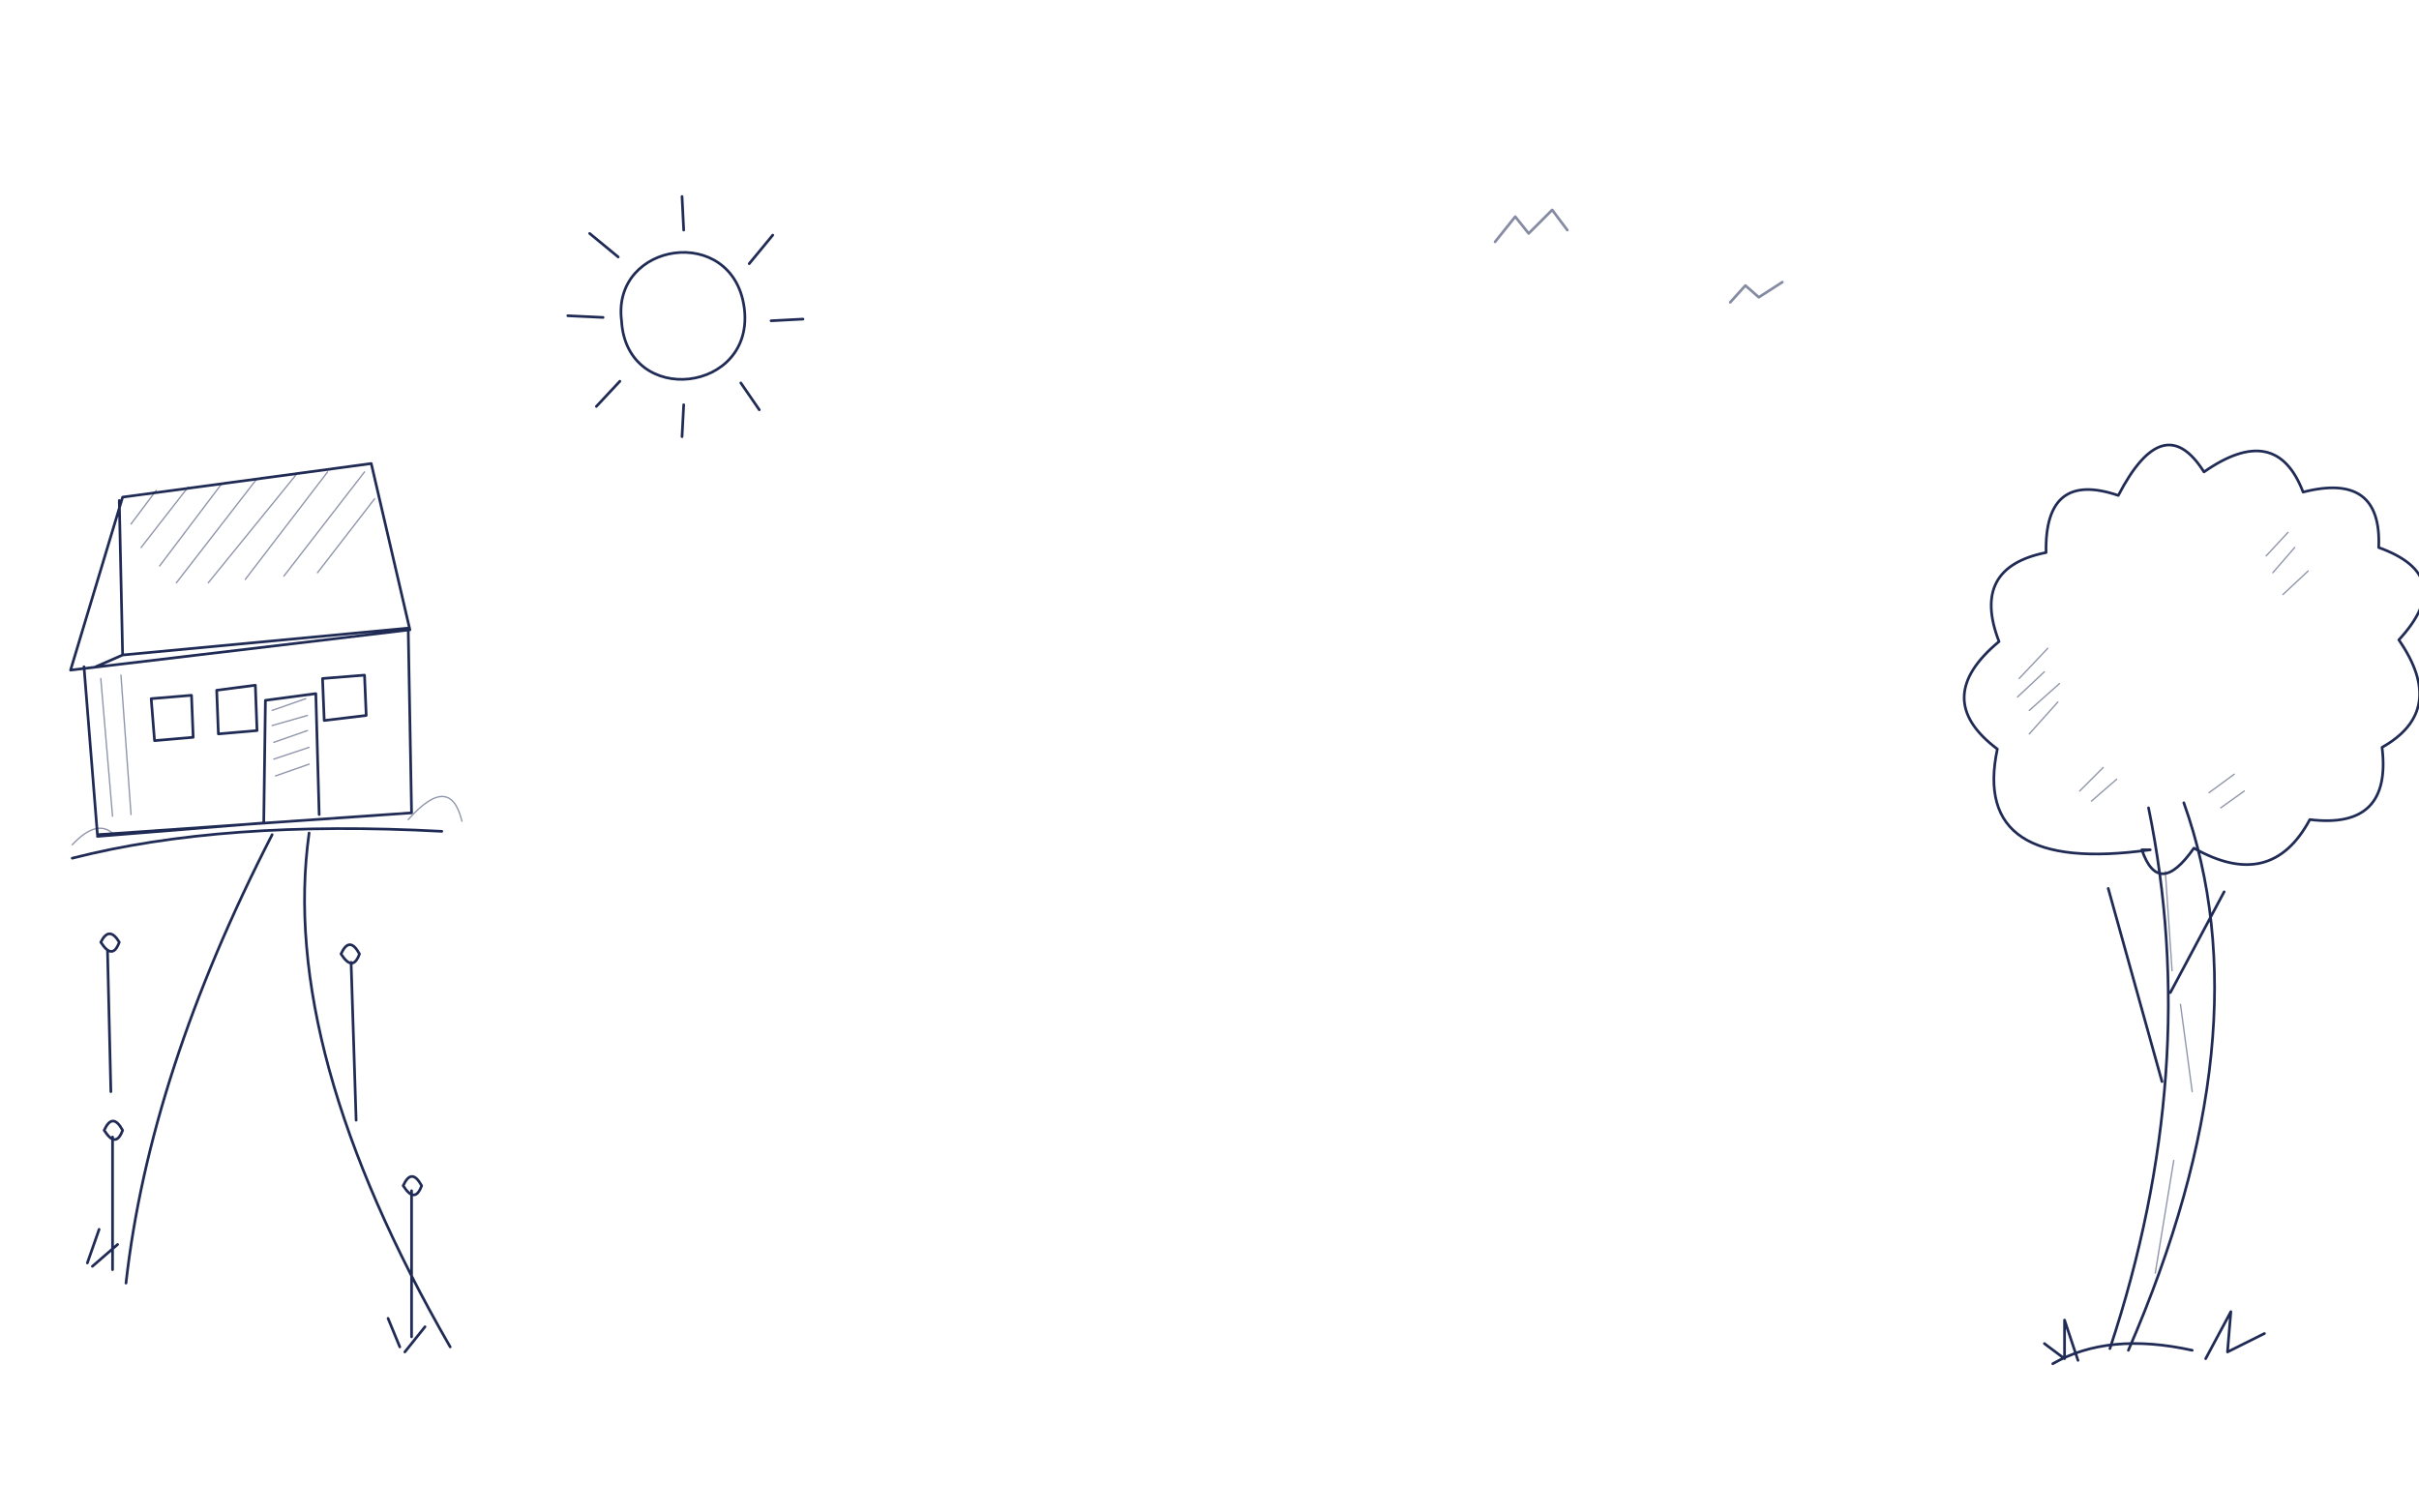
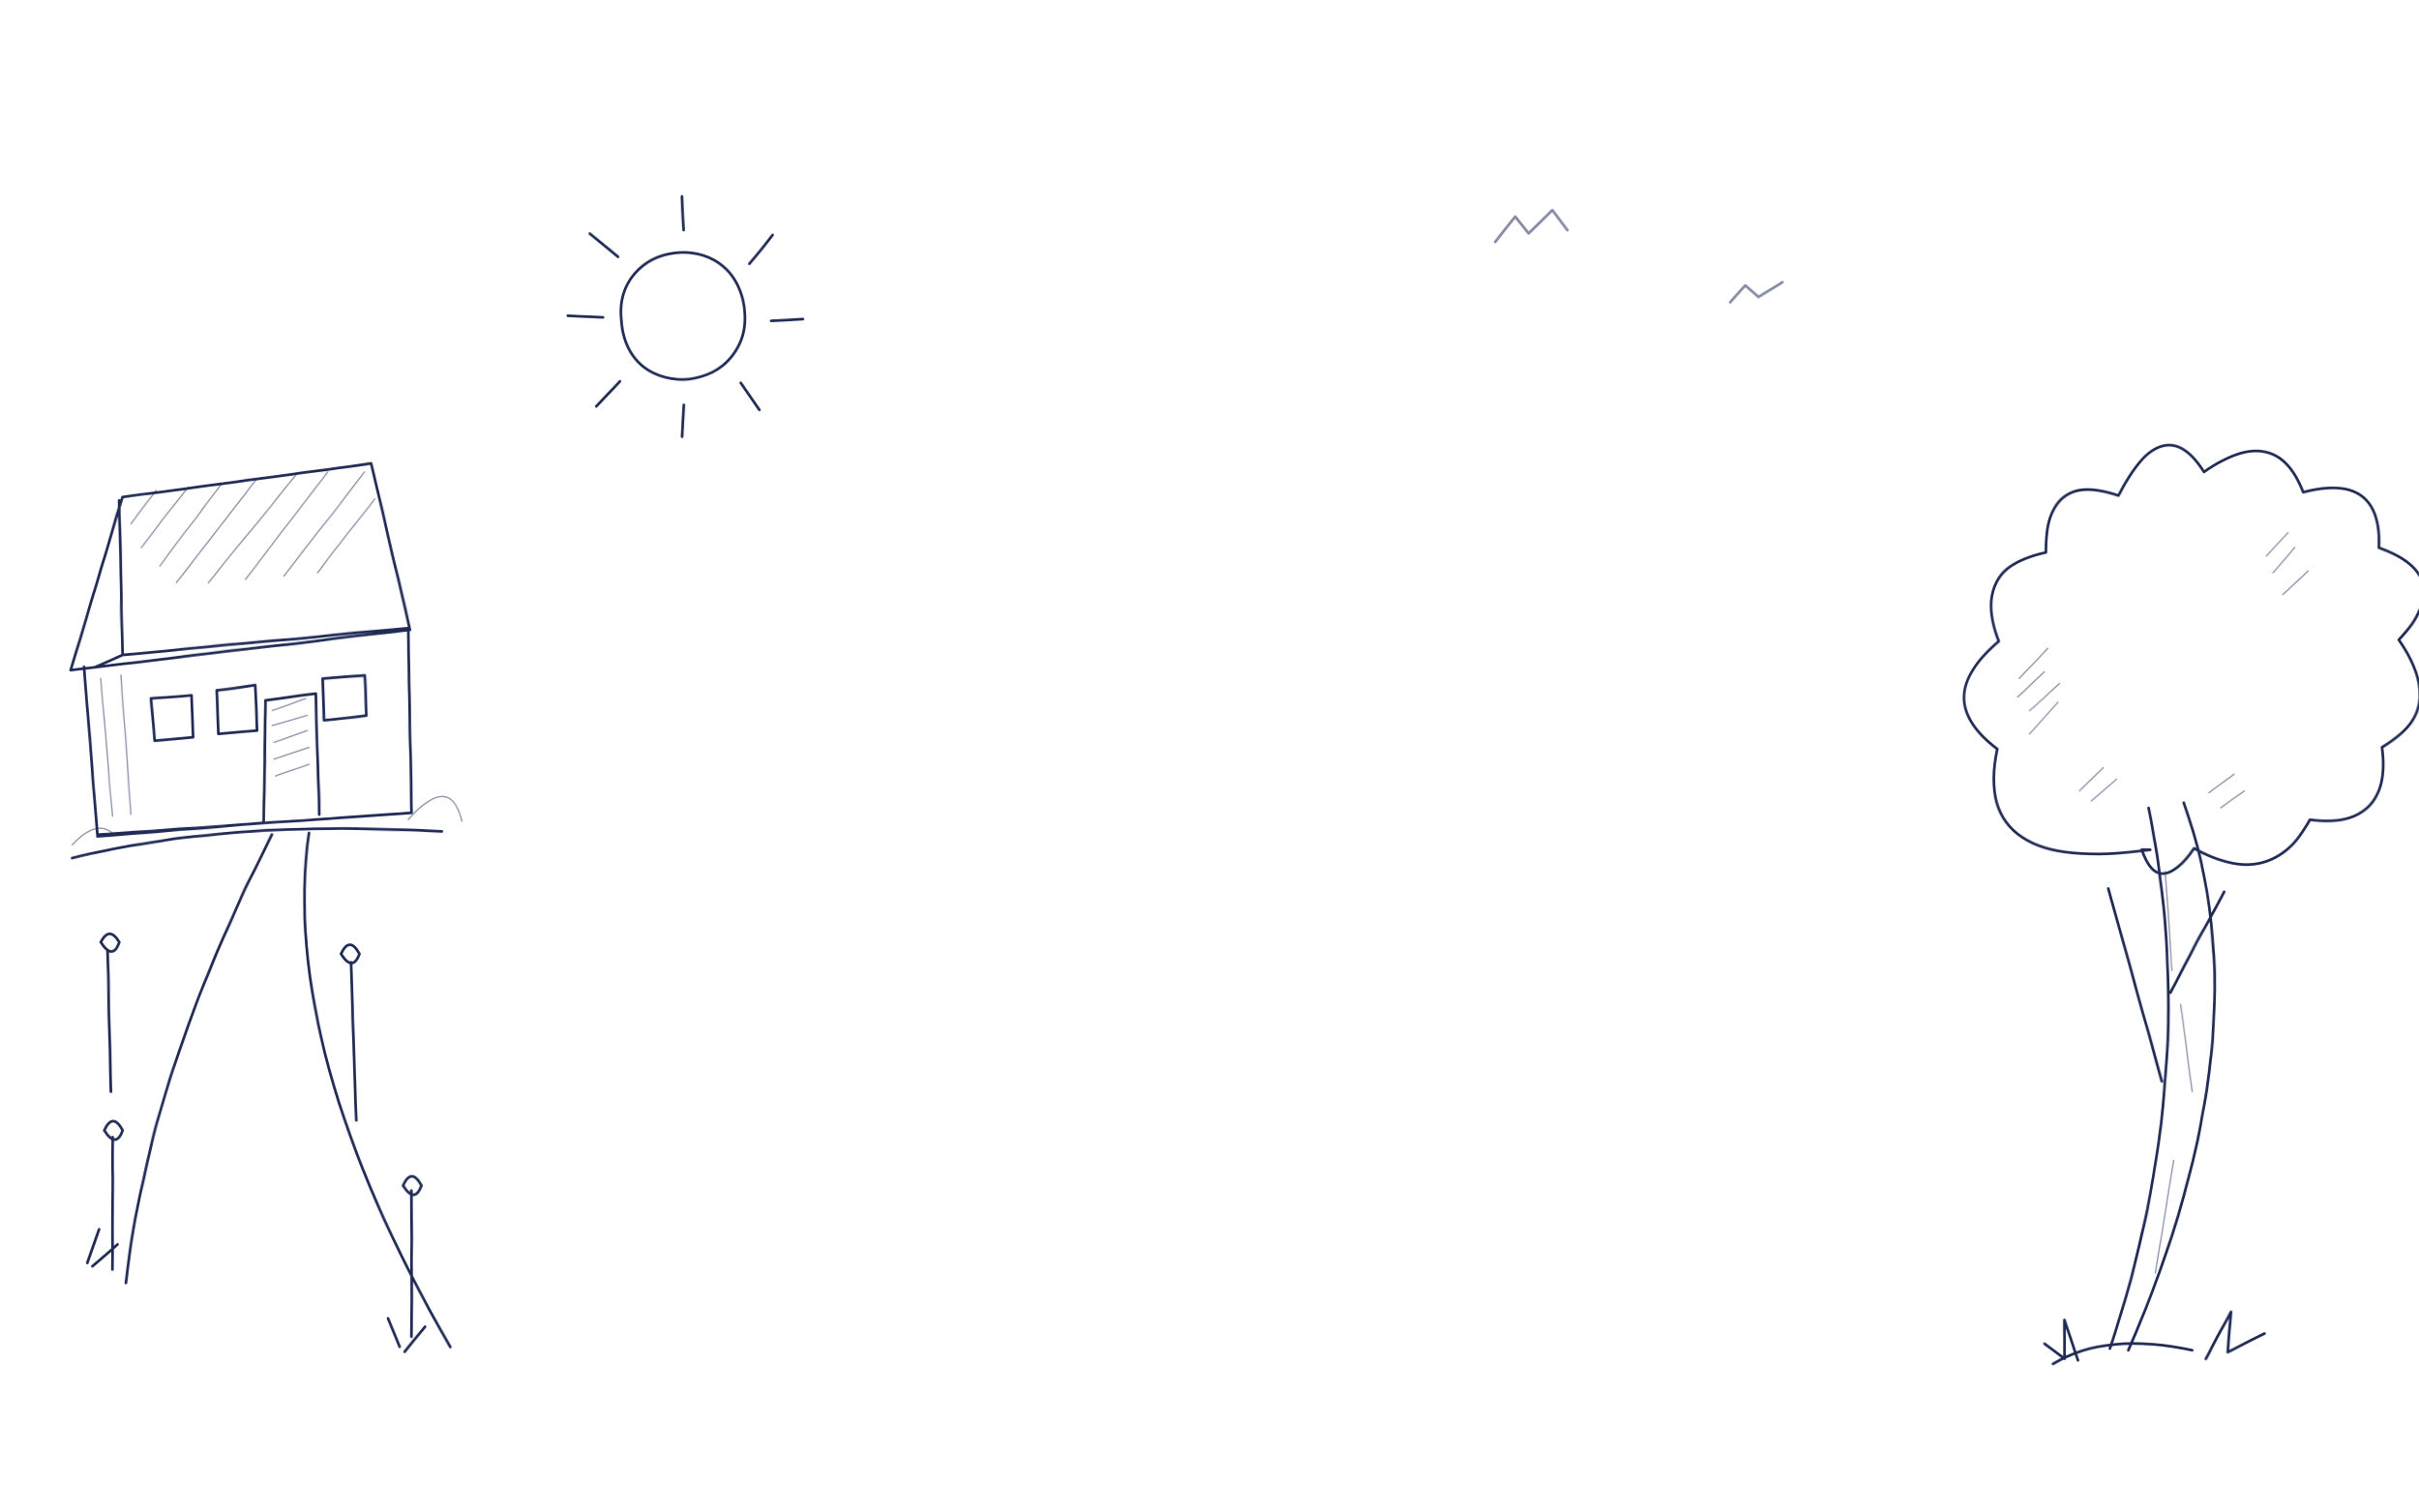
<svg xmlns="http://www.w3.org/2000/svg" viewBox="0 0 1440 900" fill="none" stroke="#202b55" stroke-width="1.6" stroke-linecap="round" stroke-linejoin="round">
-   <g transform="translate(28 258)">
-     <path d="M14 141 45 38 193 18 216 117 14 141M22 139 30 239 217 226 215 116M43 40l2 92 170-16M45 132l-16 7M30 240l99-8 1-73 30-4 2 72M62 158l2 25 23-2-1-25zM101 153l1 26 23-2-1-27zM164 146l1 25 25-3-1-24z" />
-     <path opacity=".5" stroke-width=".8" d="M50 54l15-20m-9 34 28-36m-17 47 37-49M77 89l48-62M96 89l52-64m-30 62 49-64m-26 62 48-62m-28 60 34-44M32 146l7 82m5-84 6 83M134 165l20-7m-20 16 21-6m-20 16 20-7m-20 17 21-7m-20 17 20-7M15 245q15-16 25-6M215 230q25-28 32 1" />
-     <path d="M15 253q90-23 220-16M134 239q-73 142-87 267M156 238q-18 129 84 306M36 308l2 84m-6-89q5-10 11 0-4 11-11 0M39 419v79m-5-83q5-11 11 0-4 11-11 0M181 315l3 94m-9-99q5-11 11 0-4 11-11 0M217 451v87m-5-90q5-11 11 0-4 11-11 0M24 494l7-20m-4 22 15-13M210 544l-7-17m10 20 12-15" />
+   <defs>
+     <filter id="pen" x="-2%" y="-2%" width="104%" height="104%">
+       <feTurbulence type="fractalNoise" baseFrequency=".035" numOctaves="2" result="noise" />
+       <feDisplacementMap in="SourceGraphic" in2="noise" scale=".65" />
+     </filter>
+   </defs>
+   <g filter="url(#pen)">
+     <g transform="translate(28 258)">
+       <path d="M14 141 45 38 193 18 216 117 14 141M22 139 30 239 217 226 215 116M43 40l2 92 170-16M45 132l-16 7M30 240l99-8 1-73 30-4 2 72M62 158l2 25 23-2-1-25zM101 153l1 26 23-2-1-27zM164 146l1 25 25-3-1-24z" />
+       <path opacity=".5" stroke-width=".8" d="M50 54l15-20m-9 34 28-36m-17 47 37-49M77 89l48-62M96 89l52-64m-30 62 49-64m-26 62 48-62m-28 60 34-44M32 146l7 82m5-84 6 83M134 165l20-7m-20 16 21-6m-20 16 20-7m-20 17 21-7m-20 17 20-7M15 245q15-16 25-6M215 230q25-28 32 1" />
+       <path d="M15 253q90-23 220-16M134 239q-73 142-87 267M156 238q-18 129 84 306M36 308l2 84m-6-89q5-10 11 0-4 11-11 0M39 419v79m-5-83q5-11 11 0-4 11-11 0M181 315l3 94m-9-99q5-11 11 0-4 11-11 0M217 451v87m-5-90q5-11 11 0-4 11-11 0M24 494l7-20m-4 22 15-13M210 544l-7-17m10 20 12-15" />
+     </g>
+     <g transform="translate(1185 196)">
+       <path d="M71 607Q126 441 94 285M82 608q82-189 33-326M102 448l-32-115m37 62 32-60M95 310Q-12 325 4 250q-40-30 1-64-17-44 28-53-1-49 43-34 27-52 51-14 43-30 59 12 47-12 45 33 47 17 12 55 29 42-10 64 6 49-43 43-23 43-69 17-21 30-31 1z" />
+       <path opacity=".5" stroke-width=".8" d="M104 323l4 59m5 20 7 52m-11 41-11 67M17 208l17-18m-18 29 16-15m-9 23 18-16m-18 30 17-19M53 275l14-14m-7 20 15-13M164 135l13-14m-9 24 13-15m-7 28 15-14M130 276l15-11m-8 20 14-10" />
+       <path d="M37 616q33-19 83-8M128 613l15-28-2 24 22-11M52 614l-8-24 0 23-12-9" />
+     </g>
+     <g transform="translate(369 144)">
+       <path d="M1 47C-5 0 67-11 74 39 81 90 4 99 1 47zM37-27l1 20M91-4 77 13M109 46l-19 1M83 100 72 84M37 116l1-19M-14 98l14-15M-31 44l21 1M-18-5l17 14" />
+     </g>
+     <path opacity=".55" d="m890 144 12-15 8 10 14-14 9 12M1030 180l9-10 8 7 14-9" />
  </g>
-   <g transform="translate(1185 196)">
-     <path d="M71 607Q126 441 94 285M82 608q82-189 33-326M102 448l-32-115m37 62 32-60M95 310Q-12 325 4 250q-40-30 1-64-17-44 28-53-1-49 43-34 27-52 51-14 43-30 59 12 47-12 45 33 47 17 12 55 29 42-10 64 6 49-43 43-23 43-69 17-21 30-31 1z" />
-     <path opacity=".5" stroke-width=".8" d="M104 323l4 59m5 20 7 52m-11 41-11 67M17 208l17-18m-18 29 16-15m-9 23 18-16m-18 30 17-19M53 275l14-14m-7 20 15-13M164 135l13-14m-9 24 13-15m-7 28 15-14M130 276l15-11m-8 20 14-10" />
-     <path d="M37 616q33-19 83-8M128 613l15-28-2 24 22-11M52 614l-8-24 0 23-12-9" />
-   </g>
-   <g transform="translate(369 144)">
-     <path d="M1 47C-5 0 67-11 74 39 81 90 4 99 1 47zM37-27l1 20M91-4 77 13M109 46l-19 1M83 100 72 84M37 116l1-19M-14 98l14-15M-31 44l21 1M-18-5l17 14" />
-   </g>
-   <path opacity=".55" d="m890 144 12-15 8 10 14-14 9 12M1030 180l9-10 8 7 14-9" />
</svg>
